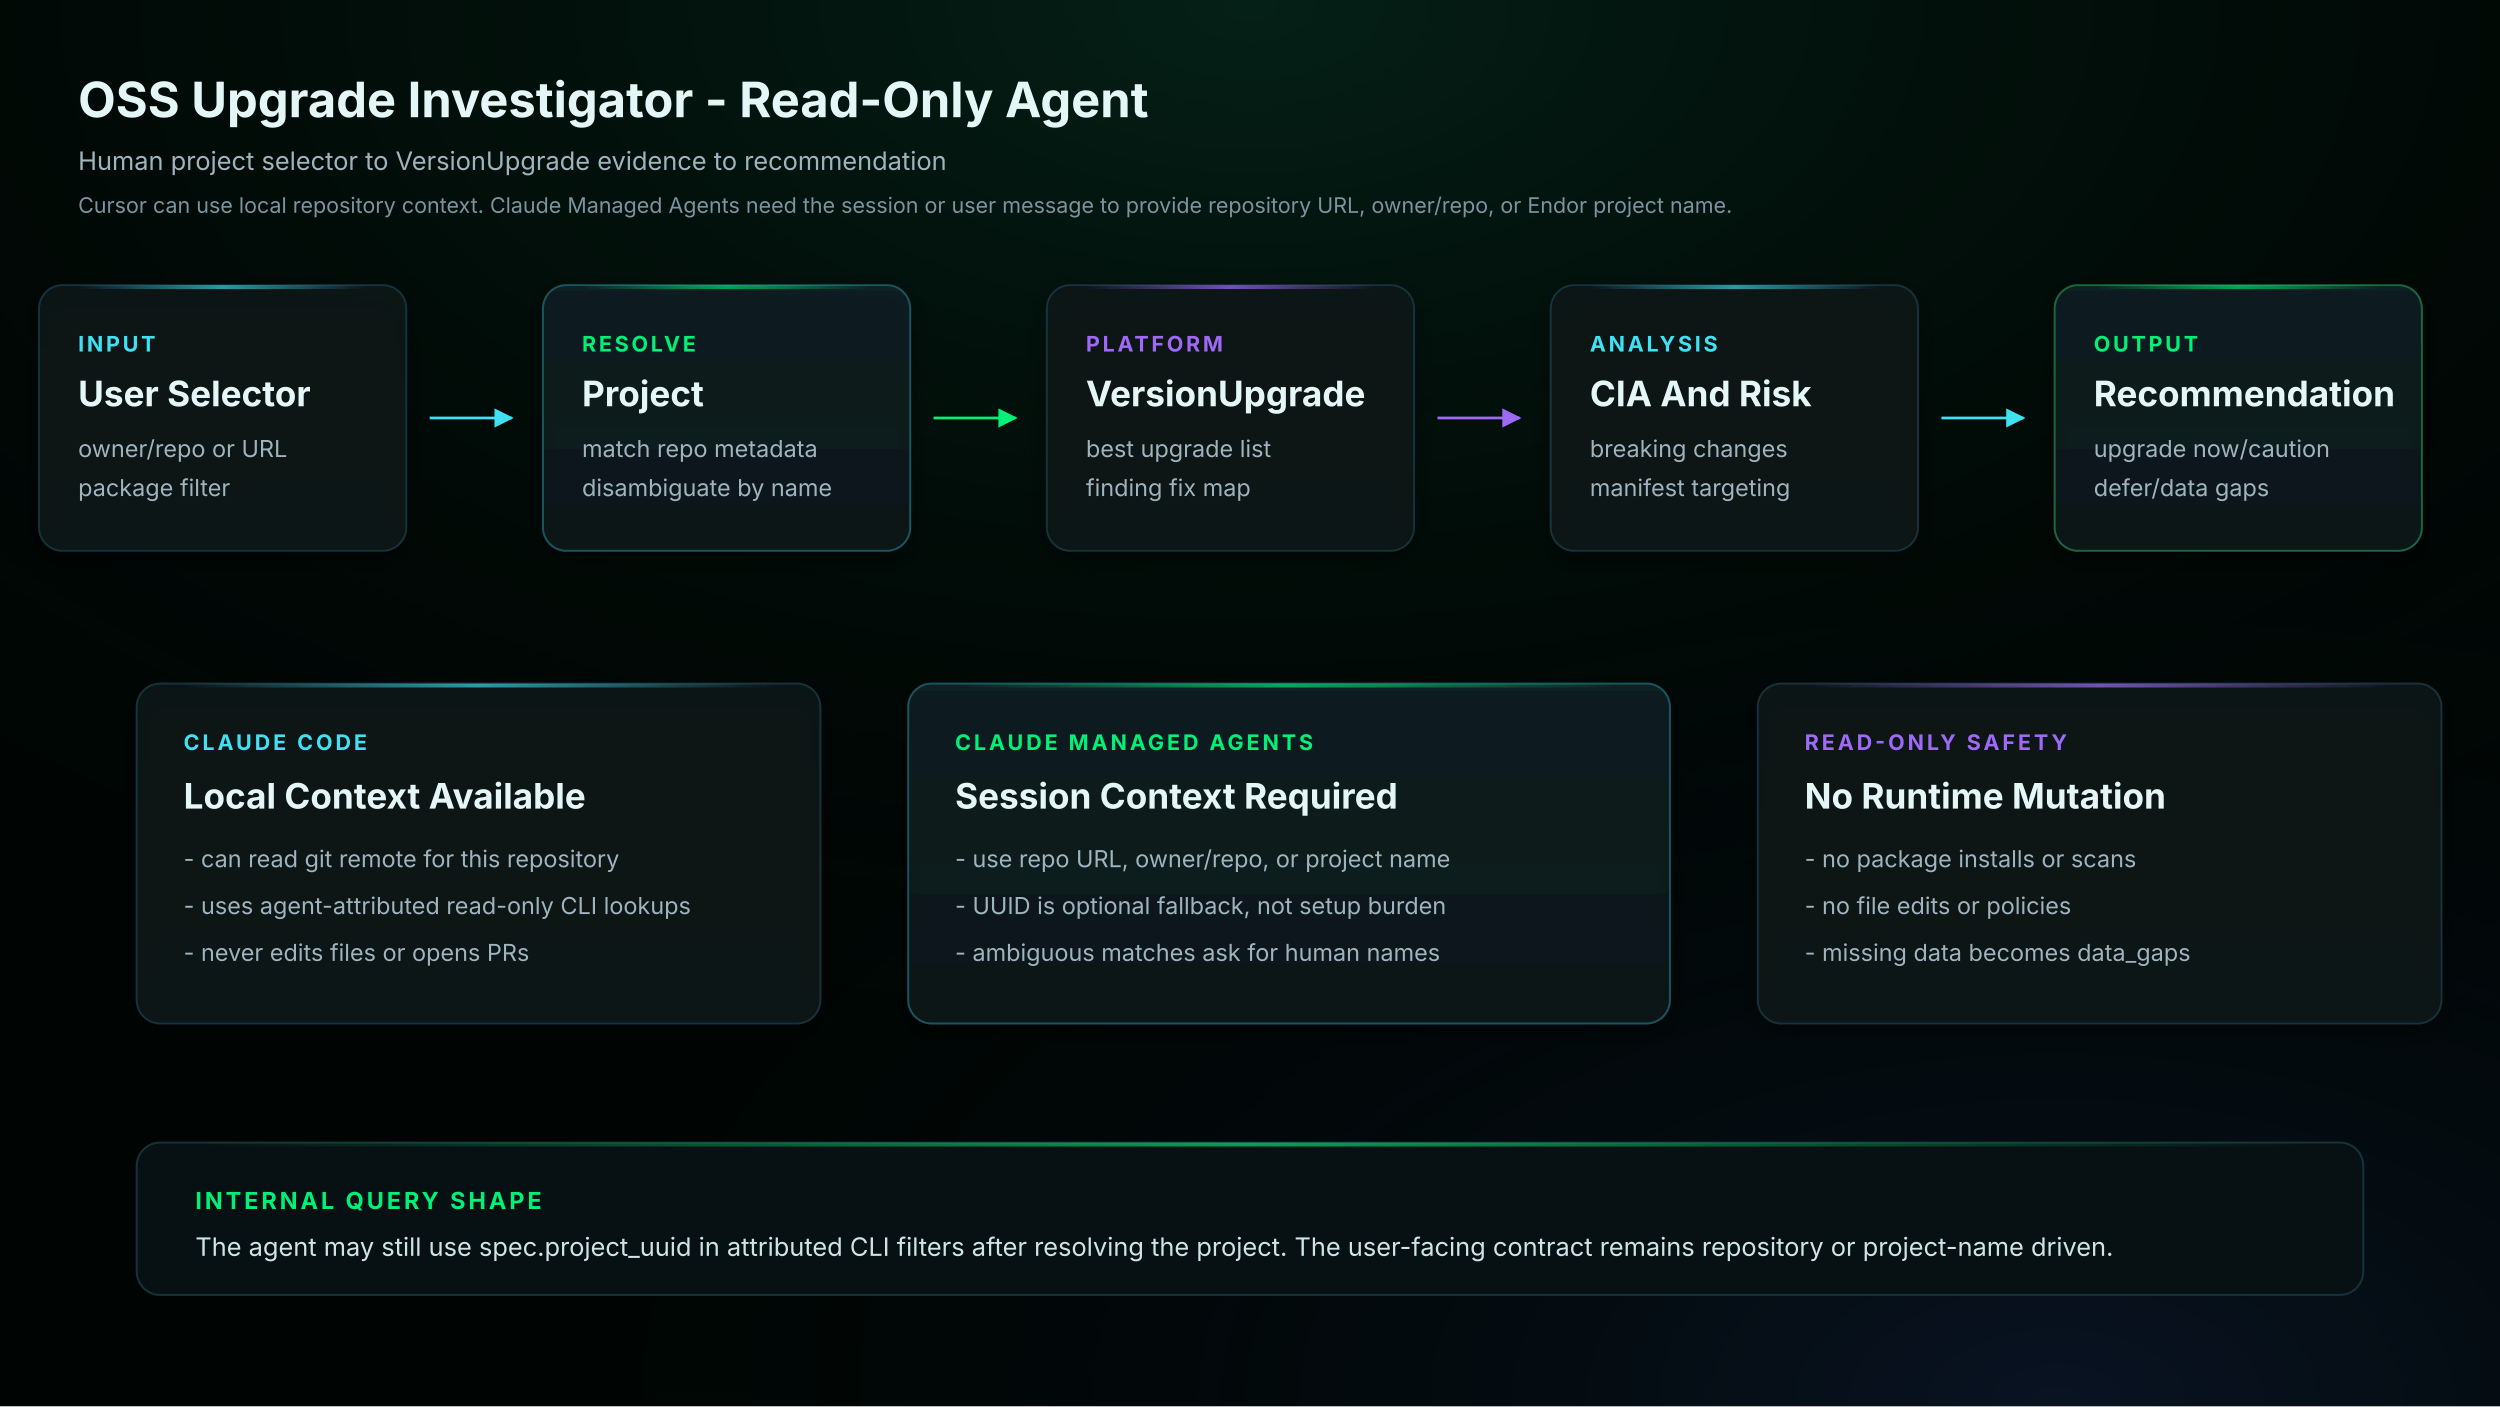
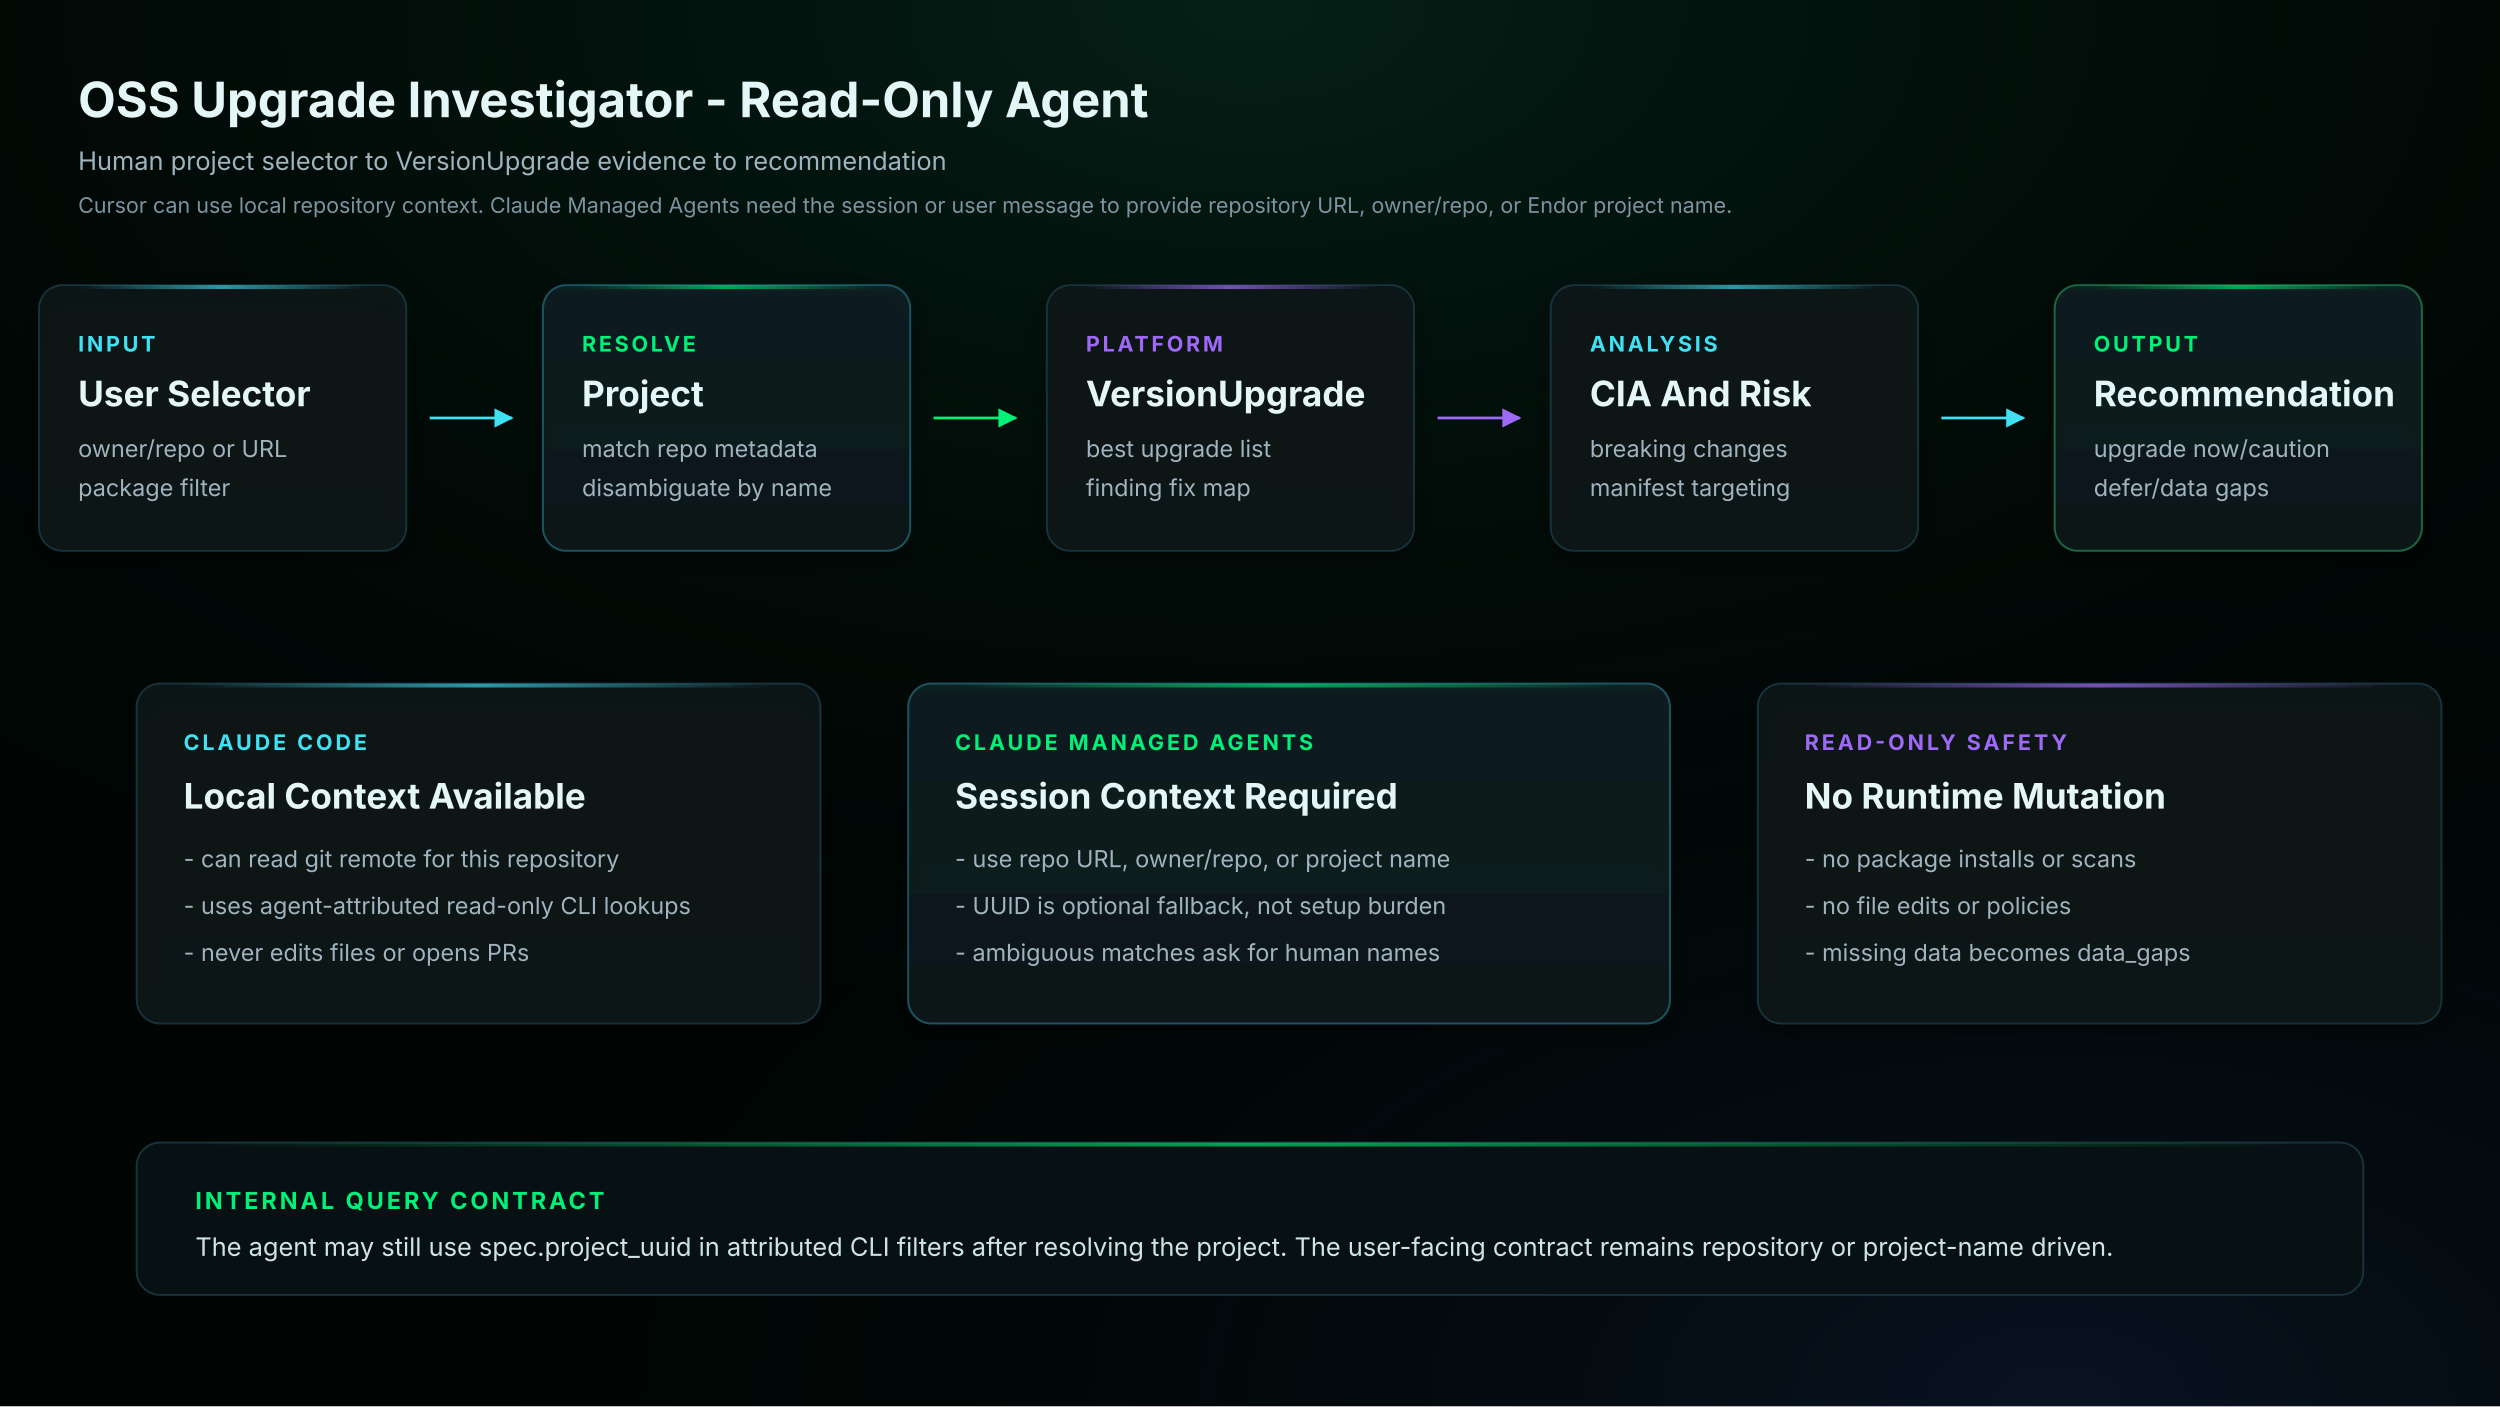
<svg xmlns="http://www.w3.org/2000/svg" viewBox="0 0 1280 720" font-family="-apple-system, BlinkMacSystemFont, 'Segoe UI', Inter, Geist, sans-serif">
  <defs>
    <radialGradient id="bgGlow" cx="50%" cy="0%" r="80%">
      <stop offset="0%" stop-color="#0a3d2c" stop-opacity="0.48" />
      <stop offset="100%" stop-color="#000503" stop-opacity="0" />
    </radialGradient>
    <radialGradient id="bgGlow2" cx="82%" cy="100%" r="65%">
      <stop offset="0%" stop-color="#1a2f5e" stop-opacity="0.34" />
      <stop offset="100%" stop-color="#000503" stop-opacity="0" />
    </radialGradient>
    <linearGradient id="cardGlass" x1="0%" y1="0%" x2="0%" y2="100%">
      <stop offset="0%" stop-color="#0d1518" stop-opacity="0.94" />
      <stop offset="100%" stop-color="#0a1112" stop-opacity="0.97" />
    </linearGradient>
    <linearGradient id="cardGlassActive" x1="0%" y1="0%" x2="0%" y2="100%">
      <stop offset="0%" stop-color="#0e2023" stop-opacity="0.96" />
      <stop offset="100%" stop-color="#091517" stop-opacity="0.98" />
    </linearGradient>
    <linearGradient id="hairline" x1="0%" y1="0%" x2="100%" y2="0%">
      <stop offset="0%" stop-color="#3fe1f3" stop-opacity="0" />
      <stop offset="50%" stop-color="#3fe1f3" stop-opacity="0.64" />
      <stop offset="100%" stop-color="#3fe1f3" stop-opacity="0" />
    </linearGradient>
    <linearGradient id="hairlineGreen" x1="0%" y1="0%" x2="100%" y2="0%">
      <stop offset="0%" stop-color="#00f078" stop-opacity="0" />
      <stop offset="50%" stop-color="#00f078" stop-opacity="0.64" />
      <stop offset="100%" stop-color="#00f078" stop-opacity="0" />
    </linearGradient>
    <linearGradient id="hairlinePurple" x1="0%" y1="0%" x2="100%" y2="0%">
      <stop offset="0%" stop-color="#9f69f7" stop-opacity="0" />
      <stop offset="50%" stop-color="#9f69f7" stop-opacity="0.70" />
      <stop offset="100%" stop-color="#9f69f7" stop-opacity="0" />
    </linearGradient>
    <filter id="cardShadow" x="-10%" y="-10%" width="120%" height="130%">
      <feGaussianBlur in="SourceAlpha" stdDeviation="6" />
      <feOffset dx="0" dy="4" />
      <feComponentTransfer>
        <feFuncA type="linear" slope="0.42" />
      </feComponentTransfer>
      <feMerge>
        <feMergeNode />
        <feMergeNode in="SourceGraphic" />
      </feMerge>
    </filter>
    <marker id="arrowCyan" viewBox="0 0 10 10" refX="9" refY="5" markerWidth="7" markerHeight="7" orient="auto-start-reverse">
      <path d="M 0 0 L 10 5 L 0 10 z" fill="#3fe1f3" />
    </marker>
    <marker id="arrowGreen" viewBox="0 0 10 10" refX="9" refY="5" markerWidth="7" markerHeight="7" orient="auto-start-reverse">
      <path d="M 0 0 L 10 5 L 0 10 z" fill="#00f078" />
    </marker>
    <marker id="arrowPurple" viewBox="0 0 10 10" refX="9" refY="5" markerWidth="7" markerHeight="7" orient="auto-start-reverse">
      <path d="M 0 0 L 10 5 L 0 10 z" fill="#9f69f7" />
    </marker>
  </defs>
  <rect width="1280" height="720" fill="#000503" />
  <rect width="1280" height="720" fill="url(#bgGlow)" />
  <rect width="1280" height="720" fill="url(#bgGlow2)" />
  <g transform="translate(40, 34)">
    <text x="0" y="26" font-size="25" font-weight="700" fill="#e5f6f7">OSS Upgrade Investigator - Read-Only Agent</text>
    <text x="0" y="53" font-size="13" fill="#9fb4be">Human project selector to VersionUpgrade evidence to recommendation</text>
    <text x="0" y="75" font-size="11" fill="#7c93a0">Cursor can use local repository context. Claude Managed Agents need the session or user message to provide repository URL, owner/repo, or Endor project name.</text>
  </g>
  <g transform="translate(20, 146)">
    <g filter="url(#cardShadow)">
      <rect width="188" height="136" rx="12" fill="url(#cardGlass)" stroke="#17323a" />
      <rect x="20" y="0" width="148" height="2" fill="url(#hairline)" />
      <text x="20" y="34" font-size="11" font-weight="700" fill="#3fe1f3" letter-spacing="1.4">INPUT</text>
      <text x="20" y="62" font-size="18" font-weight="700" fill="#e5f6f7">User Selector</text>
      <text x="20" y="88" font-size="12" fill="#9fb4be">owner/repo or URL</text>
      <text x="20" y="108" font-size="12" fill="#9fb4be">package filter</text>
    </g>
    <line x1="200" y1="68" x2="242" y2="68" stroke="#3fe1f3" stroke-width="1.4" marker-end="url(#arrowCyan)" />
    <g transform="translate(258,0)" filter="url(#cardShadow)">
      <rect width="188" height="136" rx="12" fill="url(#cardGlassActive)" stroke="#1c5360" />
      <rect x="20" y="0" width="148" height="2" fill="url(#hairlineGreen)" />
      <text x="20" y="34" font-size="11" font-weight="700" fill="#00f078" letter-spacing="1.4">RESOLVE</text>
      <text x="20" y="62" font-size="18" font-weight="700" fill="#e5f6f7">Project</text>
      <text x="20" y="88" font-size="12" fill="#9fb4be">match repo metadata</text>
      <text x="20" y="108" font-size="12" fill="#9fb4be">disambiguate by name</text>
    </g>
    <line x1="458" y1="68" x2="500" y2="68" stroke="#00f078" stroke-width="1.4" marker-end="url(#arrowGreen)" />
    <g transform="translate(516,0)" filter="url(#cardShadow)">
      <rect width="188" height="136" rx="12" fill="url(#cardGlass)" stroke="#17323a" />
      <rect x="20" y="0" width="148" height="2" fill="url(#hairlinePurple)" />
      <text x="20" y="34" font-size="11" font-weight="700" fill="#9f69f7" letter-spacing="1.4">PLATFORM</text>
      <text x="20" y="62" font-size="18" font-weight="700" fill="#e5f6f7">VersionUpgrade</text>
      <text x="20" y="88" font-size="12" fill="#9fb4be">best upgrade list</text>
      <text x="20" y="108" font-size="12" fill="#9fb4be">finding fix map</text>
    </g>
    <line x1="716" y1="68" x2="758" y2="68" stroke="#9f69f7" stroke-width="1.4" marker-end="url(#arrowPurple)" />
    <g transform="translate(774,0)" filter="url(#cardShadow)">
      <rect width="188" height="136" rx="12" fill="url(#cardGlass)" stroke="#17323a" />
      <rect x="20" y="0" width="148" height="2" fill="url(#hairline)" />
      <text x="20" y="34" font-size="11" font-weight="700" fill="#3fe1f3" letter-spacing="1.4">ANALYSIS</text>
      <text x="20" y="62" font-size="18" font-weight="700" fill="#e5f6f7">CIA And Risk</text>
      <text x="20" y="88" font-size="12" fill="#9fb4be">breaking changes</text>
      <text x="20" y="108" font-size="12" fill="#9fb4be">manifest targeting</text>
    </g>
    <line x1="974" y1="68" x2="1016" y2="68" stroke="#3fe1f3" stroke-width="1.4" marker-end="url(#arrowCyan)" />
    <g transform="translate(1032,0)" filter="url(#cardShadow)">
      <rect width="188" height="136" rx="12" fill="url(#cardGlassActive)" stroke="#1f6540" />
      <rect x="20" y="0" width="148" height="2" fill="url(#hairlineGreen)" />
      <text x="20" y="34" font-size="11" font-weight="700" fill="#00f078" letter-spacing="1.4">OUTPUT</text>
      <text x="20" y="62" font-size="18" font-weight="700" fill="#e5f6f7">Recommendation</text>
      <text x="20" y="88" font-size="12" fill="#9fb4be">upgrade now/caution</text>
      <text x="20" y="108" font-size="12" fill="#9fb4be">defer/data gaps</text>
    </g>
  </g>
  <g transform="translate(70, 350)">
    <g filter="url(#cardShadow)">
      <rect width="350" height="174" rx="12" fill="url(#cardGlass)" stroke="#17323a" />
      <rect x="24" y="0" width="302" height="2" fill="url(#hairline)" />
      <text x="24" y="34" font-size="11" font-weight="700" fill="#3fe1f3" letter-spacing="1.5">CLAUDE CODE</text>
      <text x="24" y="64" font-size="18" font-weight="700" fill="#e5f6f7">Local Context Available</text>
      <text x="24" y="94" font-size="12" fill="#9fb4be">- can read git remote for this repository</text>
      <text x="24" y="118" font-size="12" fill="#9fb4be">- uses agent-attributed read-only CLI lookups</text>
      <text x="24" y="142" font-size="12" fill="#9fb4be">- never edits files or opens PRs</text>
    </g>
    <g transform="translate(395,0)" filter="url(#cardShadow)">
      <rect width="390" height="174" rx="12" fill="url(#cardGlassActive)" stroke="#1c5360" />
      <rect x="24" y="0" width="342" height="2" fill="url(#hairlineGreen)" />
      <text x="24" y="34" font-size="11" font-weight="700" fill="#00f078" letter-spacing="1.5">CLAUDE MANAGED AGENTS</text>
      <text x="24" y="64" font-size="18" font-weight="700" fill="#e5f6f7">Session Context Required</text>
      <text x="24" y="94" font-size="12" fill="#9fb4be">- use repo URL, owner/repo, or project name</text>
      <text x="24" y="118" font-size="12" fill="#9fb4be">- UUID is optional fallback, not setup burden</text>
      <text x="24" y="142" font-size="12" fill="#9fb4be">- ambiguous matches ask for human names</text>
    </g>
    <g transform="translate(830,0)" filter="url(#cardShadow)">
      <rect width="350" height="174" rx="12" fill="url(#cardGlass)" stroke="#17323a" />
      <rect x="24" y="0" width="302" height="2" fill="url(#hairlinePurple)" />
      <text x="24" y="34" font-size="11" font-weight="700" fill="#9f69f7" letter-spacing="1.5">READ-ONLY SAFETY</text>
      <text x="24" y="64" font-size="18" font-weight="700" fill="#e5f6f7">No Runtime Mutation</text>
      <text x="24" y="94" font-size="12" fill="#9fb4be">- no package installs or scans</text>
      <text x="24" y="118" font-size="12" fill="#9fb4be">- no file edits or policies</text>
      <text x="24" y="142" font-size="12" fill="#9fb4be">- missing data becomes data_gaps</text>
    </g>
  </g>
  <g transform="translate(70, 585)">
    <rect width="1140" height="78" rx="12" fill="#071012" stroke="#17323a" />
    <rect x="30" y="0" width="1080" height="2" fill="url(#hairlineGreen)" />
-     <text x="30" y="34" font-size="12" font-weight="700" fill="#00f078" letter-spacing="1.5">INTERNAL QUERY SHAPE</text>
+     <text x="30" y="34" font-size="12" font-weight="700" fill="#00f078" letter-spacing="1.5">INTERNAL QUERY CONTRACT</text>
    <text x="30" y="58" font-size="13" fill="#cfe4e8">The agent may still use spec.project_uuid in attributed CLI filters after resolving the project. The user-facing contract remains repository or project-name driven.</text>
  </g>
</svg>
